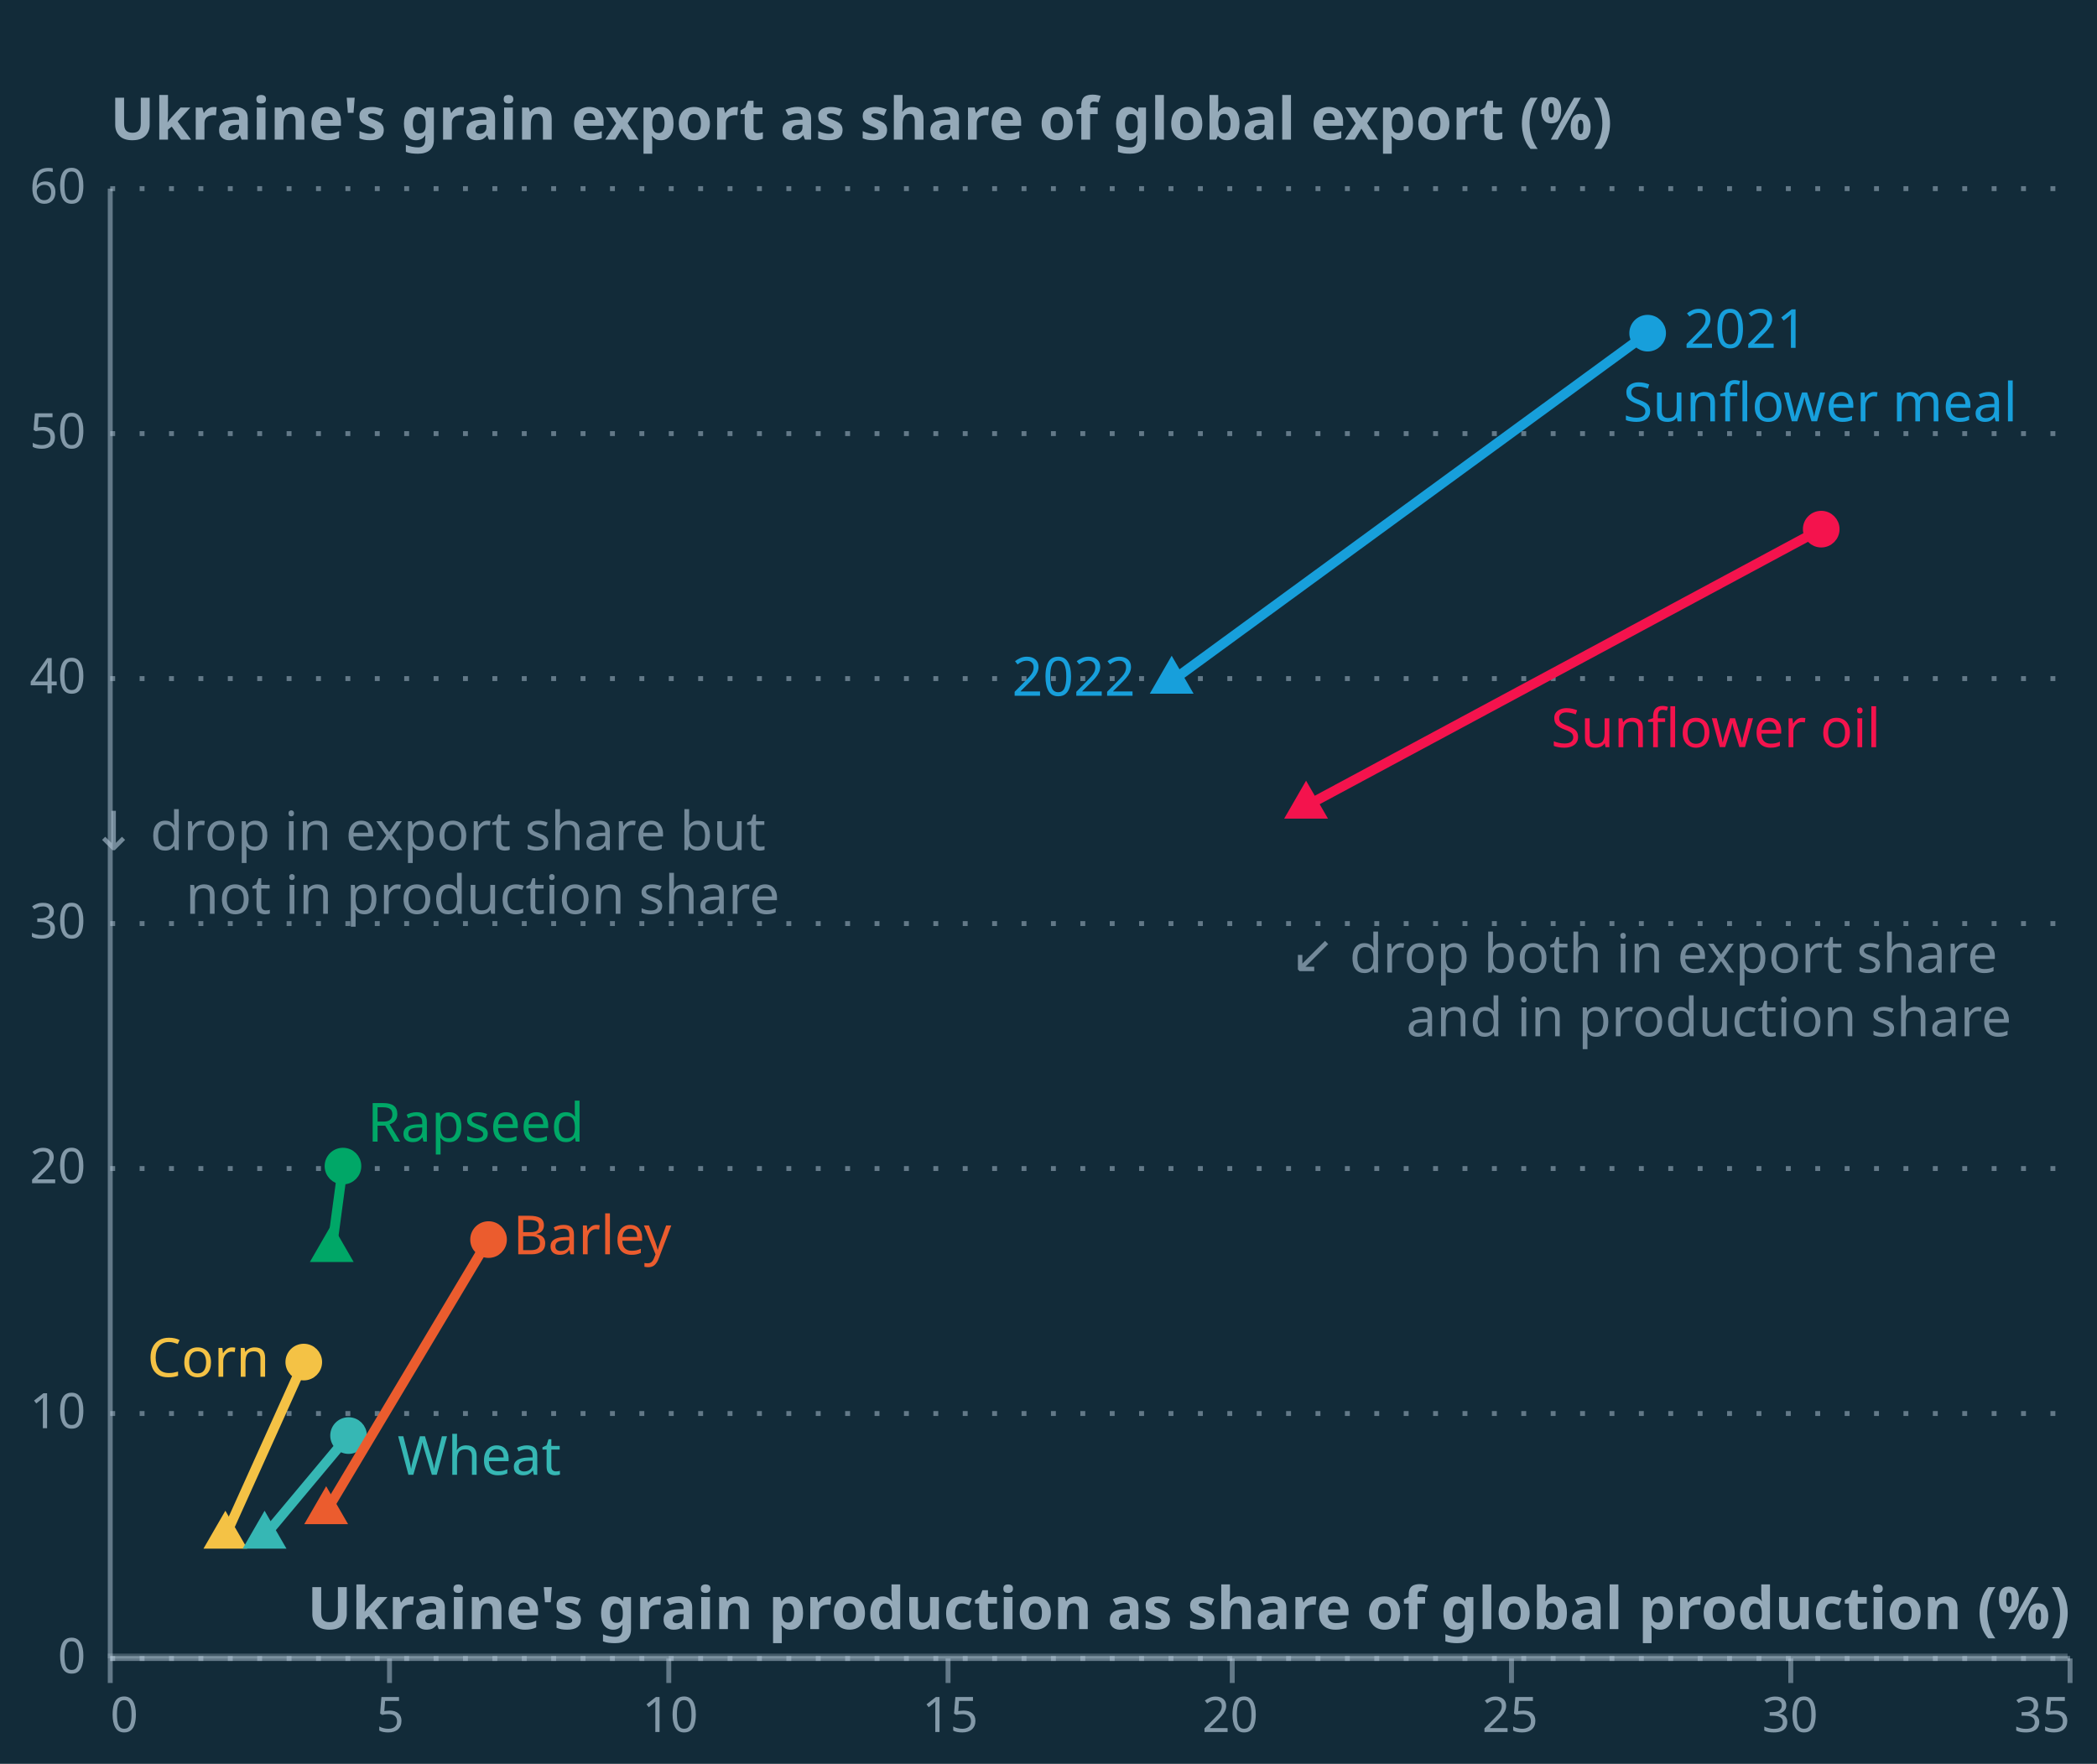
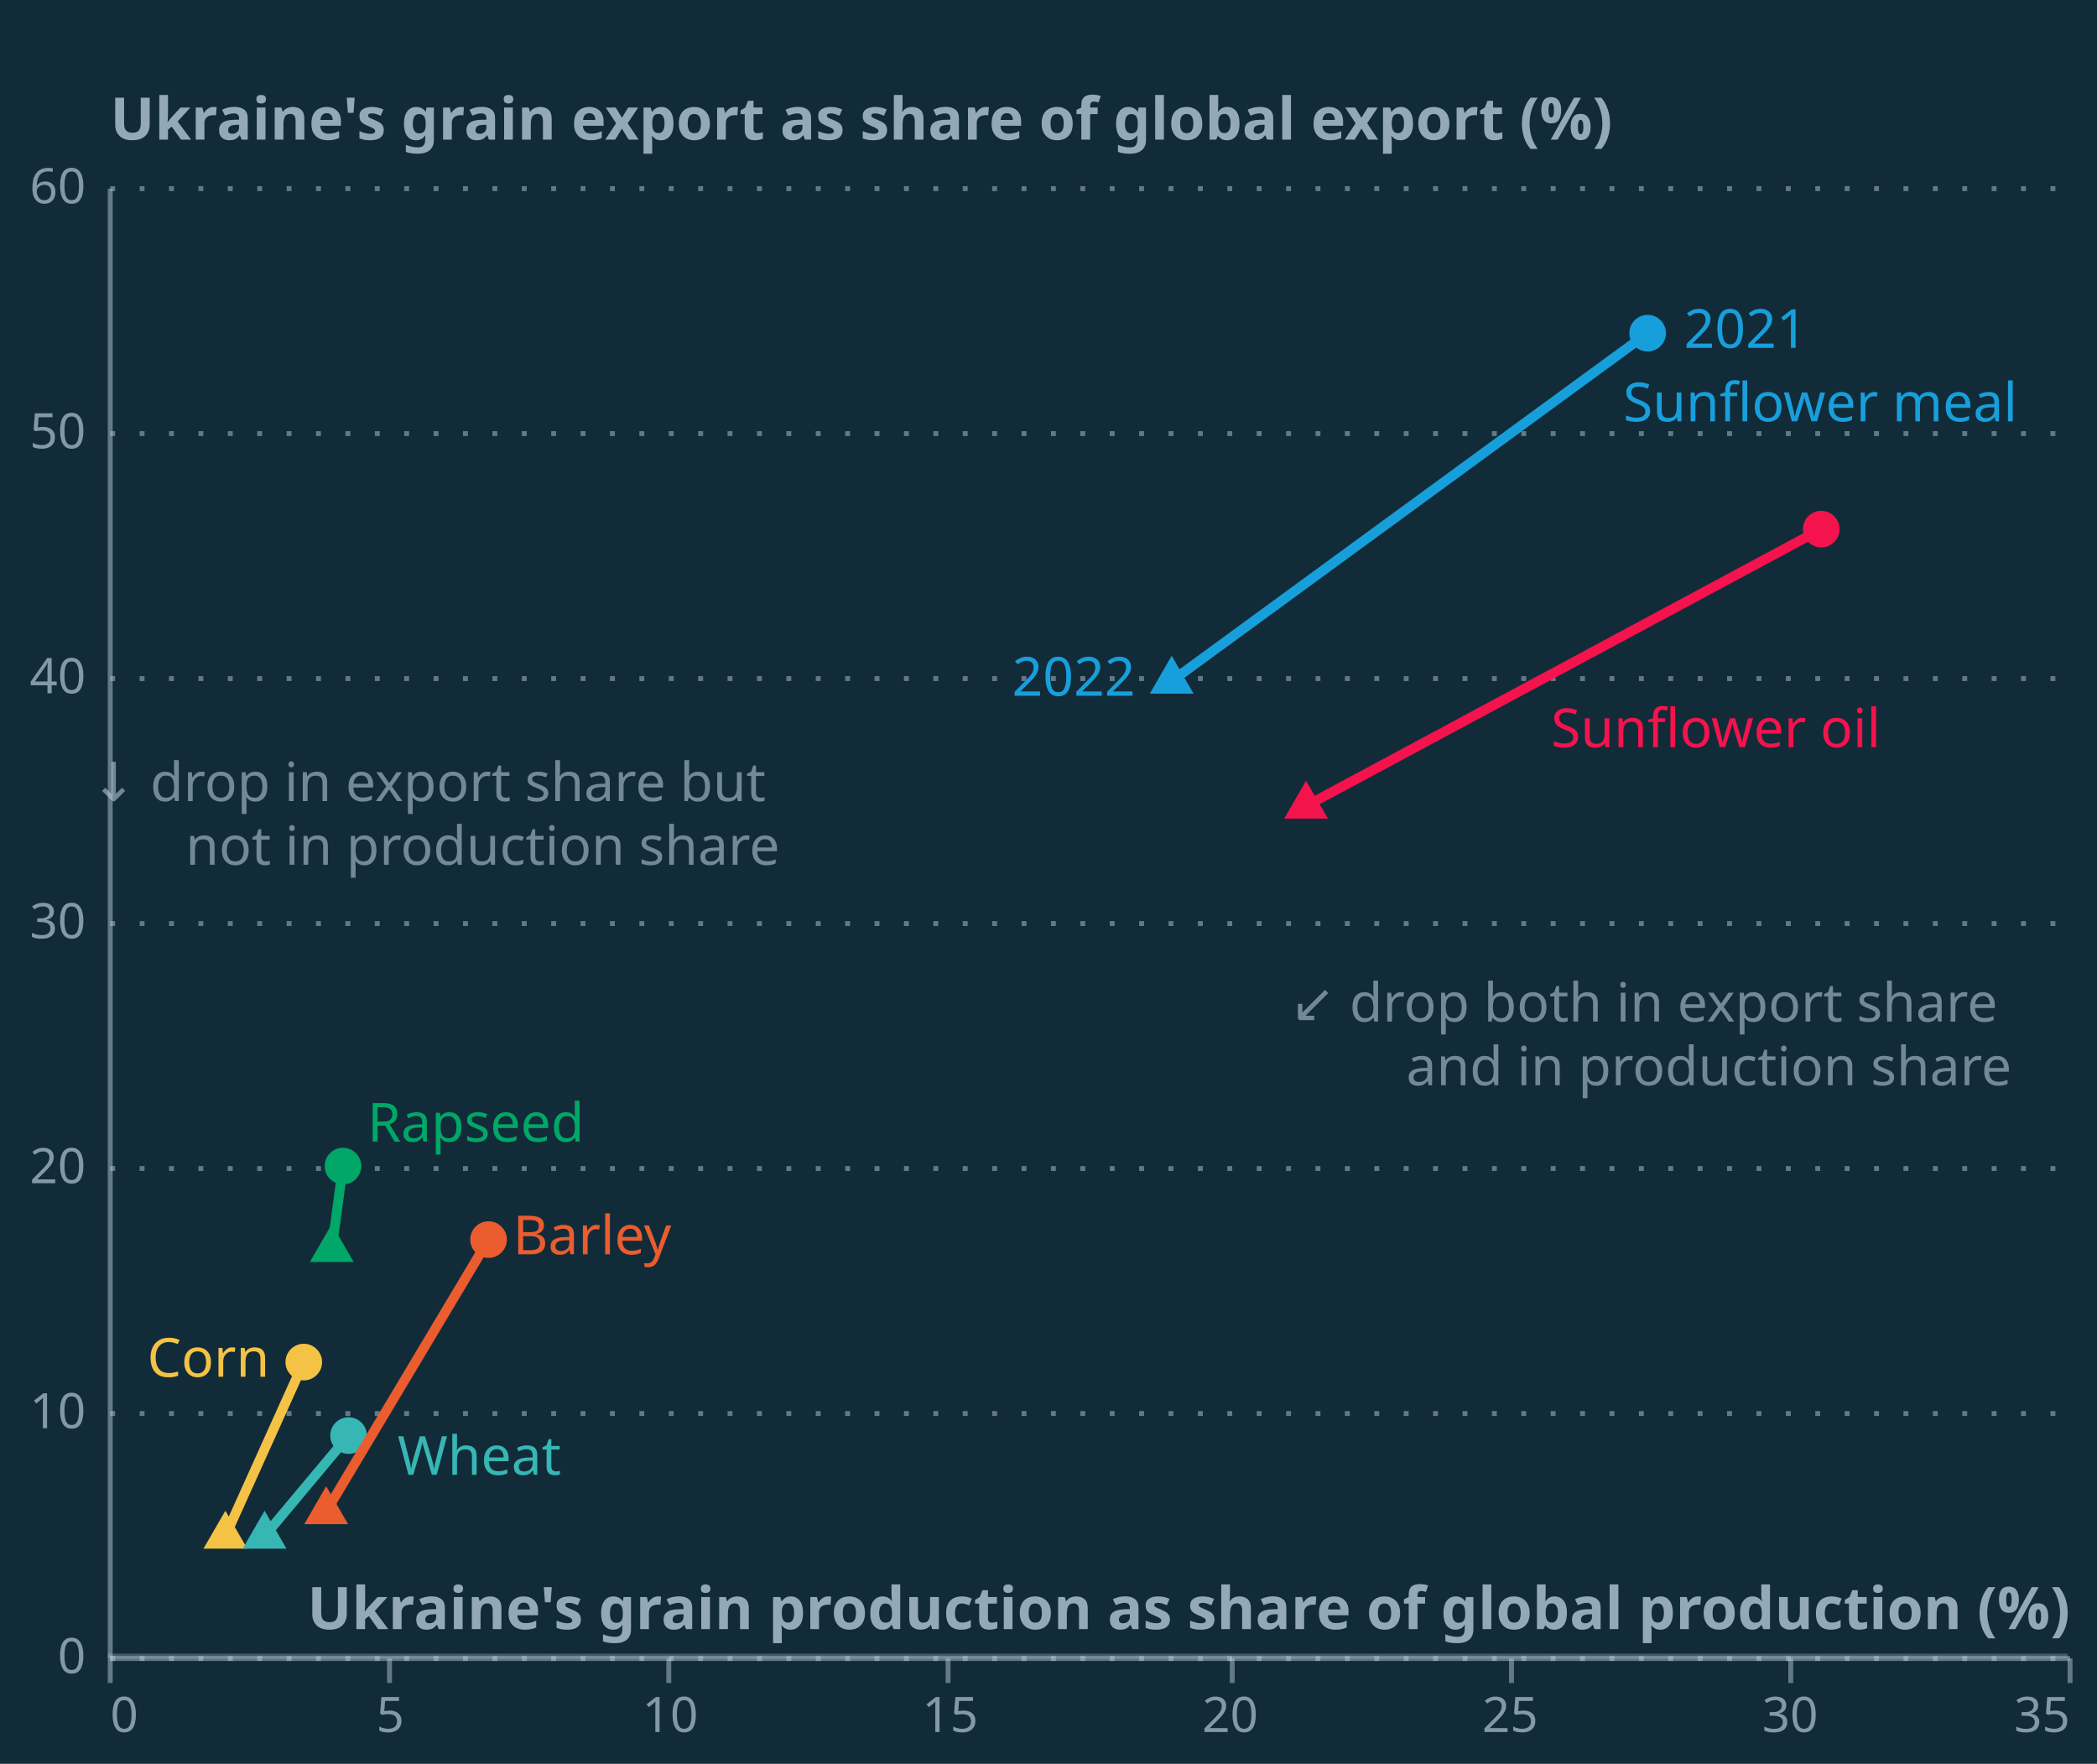
<svg xmlns="http://www.w3.org/2000/svg" xmlns:xlink="http://www.w3.org/1999/xlink" version="1.1" class="marks" width="428" height="360" viewBox="0 0 428 360">
  <rect width="428" height="360" fill="#122B39" />
  <g fill="none" stroke-miterlimit="10" transform="translate(22,38)">
    <g class="mark-group role-frame root" role="graphics-object" aria-roledescription="group mark container">
      <g transform="translate(0,0)">
        <path class="background" aria-hidden="true" d="M0,0h400v300h-400Z" />
        <g>
          <g class="mark-group role-axis" aria-hidden="true">
            <g transform="translate(0.5,0.5)">
              <path class="background" aria-hidden="true" d="M0,0h0v0h0Z" pointer-events="none" />
              <g>
                <g class="mark-rule role-axis-grid" pointer-events="none">
                  <line transform="translate(0,300)" x2="400" y2="0" stroke="#b4c8d8" stroke-opacity="0.5" stroke-width="1" stroke-dasharray="1,5" opacity="1" />
                  <line transform="translate(0,250)" x2="400" y2="0" stroke="#b4c8d8" stroke-opacity="0.5" stroke-width="1" stroke-dasharray="1,5" opacity="1" />
                  <line transform="translate(0,200)" x2="400" y2="0" stroke="#b4c8d8" stroke-opacity="0.5" stroke-width="1" stroke-dasharray="1,5" opacity="1" />
                  <line transform="translate(0,150)" x2="400" y2="0" stroke="#b4c8d8" stroke-opacity="0.5" stroke-width="1" stroke-dasharray="1,5" opacity="1" />
                  <line transform="translate(0,100)" x2="400" y2="0" stroke="#b4c8d8" stroke-opacity="0.5" stroke-width="1" stroke-dasharray="1,5" opacity="1" />
                  <line transform="translate(0,50)" x2="400" y2="0" stroke="#b4c8d8" stroke-opacity="0.5" stroke-width="1" stroke-dasharray="1,5" opacity="1" />
                  <line transform="translate(0,0)" x2="400" y2="0" stroke="#b4c8d8" stroke-opacity="0.5" stroke-width="1" stroke-dasharray="1,5" opacity="1" />
                </g>
              </g>
              <path class="foreground" aria-hidden="true" d="" pointer-events="none" display="none" />
            </g>
          </g>
          <g class="mark-group role-axis" role="graphics-symbol" aria-roledescription="axis" aria-label="X-axis titled 'Ukraine's grain production as share of global production (%) ' for a linear scale with values from 0 to 35">
            <g transform="translate(0.5,300.5)">
              <path class="background" aria-hidden="true" d="M0,0h0v0h0Z" pointer-events="none" />
              <g>
                <g class="mark-rule role-axis-tick" pointer-events="none">
                  <line transform="translate(0,0)" x2="0" y2="5" stroke="#b4c8d8" stroke-opacity="0.5" stroke-width="1" opacity="1" />
                  <line transform="translate(57,0)" x2="0" y2="5" stroke="#b4c8d8" stroke-opacity="0.5" stroke-width="1" opacity="1" />
                  <line transform="translate(114,0)" x2="0" y2="5" stroke="#b4c8d8" stroke-opacity="0.5" stroke-width="1" opacity="1" />
                  <line transform="translate(171,0)" x2="0" y2="5" stroke="#b4c8d8" stroke-opacity="0.5" stroke-width="1" opacity="1" />
                  <line transform="translate(229,0)" x2="0" y2="5" stroke="#b4c8d8" stroke-opacity="0.5" stroke-width="1" opacity="1" />
                  <line transform="translate(286,0)" x2="0" y2="5" stroke="#b4c8d8" stroke-opacity="0.5" stroke-width="1" opacity="1" />
                  <line transform="translate(343,0)" x2="0" y2="5" stroke="#b4c8d8" stroke-opacity="0.5" stroke-width="1" opacity="1" />
                  <line transform="translate(400,0)" x2="0" y2="5" stroke="#b4c8d8" stroke-opacity="0.5" stroke-width="1" opacity="1" />
                </g>
                <g class="mark-text role-axis-label" pointer-events="none">
                  <text text-anchor="start" transform="translate(0,15)" font-family="Circular Std Book" font-size="10px" fill="#b4c8d8" fill-opacity="0.7" opacity="1">0</text>
                  <text text-anchor="middle" transform="translate(57.14286,15)" font-family="Circular Std Book" font-size="10px" fill="#b4c8d8" fill-opacity="0.7" opacity="1">5</text>
                  <text text-anchor="middle" transform="translate(114.2857,15)" font-family="Circular Std Book" font-size="10px" fill="#b4c8d8" fill-opacity="0.7" opacity="1">10</text>
                  <text text-anchor="middle" transform="translate(171.4286,15)" font-family="Circular Std Book" font-size="10px" fill="#b4c8d8" fill-opacity="0.7" opacity="1">15</text>
                  <text text-anchor="middle" transform="translate(228.5714,15)" font-family="Circular Std Book" font-size="10px" fill="#b4c8d8" fill-opacity="0.7" opacity="1">20</text>
                  <text text-anchor="middle" transform="translate(285.7143,15)" font-family="Circular Std Book" font-size="10px" fill="#b4c8d8" fill-opacity="0.7" opacity="1">25</text>
                  <text text-anchor="middle" transform="translate(342.8571,15)" font-family="Circular Std Book" font-size="10px" fill="#b4c8d8" fill-opacity="0.7" opacity="1">30</text>
                  <text text-anchor="end" transform="translate(400,15)" font-family="Circular Std Book" font-size="10px" fill="#b4c8d8" fill-opacity="0.7" opacity="1">35</text>
                </g>
                <g class="mark-rule role-axis-domain" pointer-events="none">
                  <line transform="translate(0,0)" x2="400" y2="0" stroke="#b4c8d8" stroke-opacity="0.5" stroke-width="1" opacity="1" />
                </g>
                <g class="mark-text role-axis-title" pointer-events="none">
                  <text text-anchor="end" transform="translate(400,-6)" font-family="Circular Std Book" font-size="12px" font-weight="bold" fill="#b4c8d8" fill-opacity="0.8" opacity="1">Ukraine's grain production as share of global production (%)</text>
                </g>
              </g>
              <path class="foreground" aria-hidden="true" d="" pointer-events="none" display="none" />
            </g>
          </g>
          <g class="mark-group role-axis" role="graphics-symbol" aria-roledescription="axis" aria-label="Y-axis titled 'Ukraine's grain export as share of global export (%)' for a linear scale with values from 0 to 60">
            <g transform="translate(0.5,0.5)">
              <path class="background" aria-hidden="true" d="M0,0h0v0h0Z" pointer-events="none" />
              <g>
                <g class="mark-text role-axis-label" pointer-events="none">
                  <text text-anchor="end" transform="translate(-5,303)" font-family="Circular Std Book" font-size="10px" fill="#b4c8d8" fill-opacity="0.7" opacity="1">0</text>
                  <text text-anchor="end" transform="translate(-5,253)" font-family="Circular Std Book" font-size="10px" fill="#b4c8d8" fill-opacity="0.7" opacity="1">10</text>
                  <text text-anchor="end" transform="translate(-5,203)" font-family="Circular Std Book" font-size="10px" fill="#b4c8d8" fill-opacity="0.7" opacity="1">20</text>
                  <text text-anchor="end" transform="translate(-5,153)" font-family="Circular Std Book" font-size="10px" fill="#b4c8d8" fill-opacity="0.7" opacity="1">30</text>
                  <text text-anchor="end" transform="translate(-5,103)" font-family="Circular Std Book" font-size="10px" fill="#b4c8d8" fill-opacity="0.7" opacity="1">40</text>
                  <text text-anchor="end" transform="translate(-5,53)" font-family="Circular Std Book" font-size="10px" fill="#b4c8d8" fill-opacity="0.7" opacity="1">50</text>
                  <text text-anchor="end" transform="translate(-5,3)" font-family="Circular Std Book" font-size="10px" fill="#b4c8d8" fill-opacity="0.7" opacity="1">60</text>
                </g>
                <g class="mark-rule role-axis-domain" pointer-events="none">
                  <line transform="translate(0,300)" x2="0" y2="-300" stroke="#b4c8d8" stroke-opacity="0.5" stroke-width="1" opacity="1" />
                </g>
                <g class="mark-text role-axis-title" pointer-events="none">
                  <text text-anchor="start" transform="translate(0,-10)" font-family="Circular Std Book" font-size="12px" font-weight="bold" fill="#b4c8d8" fill-opacity="0.8" opacity="1">Ukraine's grain export as share of global export (%)</text>
                </g>
              </g>
              <path class="foreground" aria-hidden="true" d="" pointer-events="none" display="none" />
            </g>
          </g>
          <g class="mark-line role-mark layer_0_marks" role="graphics-object" aria-roledescription="line mark container">
            <path aria-label="x: 0; y: 0" role="graphics-symbol" aria-roledescription="line mark" d="M0,300L400,300" stroke="#b4c8d8" stroke-width="1" opacity="0.3" />
          </g>
          <g class="mark-symbol role-mark layer_1_marks" role="graphics-object" aria-roledescription="symbol mark container">
            <path aria-label="prod: 3.5; exp: 12; product: Corn" role="graphics-symbol" aria-roledescription="point" transform="translate(40,240)" d="M2.739,0A2.739,2.739,0,1,1,-2.739,0A2.739,2.739,0,1,1,2.739,0" fill="#F4C245" stroke="#F4C245" stroke-width="2" opacity="1" />
            <path aria-label="prod: 4.3; exp: 9; product: Wheat" role="graphics-symbol" aria-roledescription="point" transform="translate(49.14286,255)" d="M2.739,0A2.739,2.739,0,1,1,-2.739,0A2.739,2.739,0,1,1,2.739,0" fill="#36B7B4" stroke="#36B7B4" stroke-width="2" opacity="1" />
            <path aria-label="prod: 30.6; exp: 46; product: Sunflower oil" role="graphics-symbol" aria-roledescription="point" transform="translate(349.7143,70)" d="M2.739,0A2.739,2.739,0,1,1,-2.739,0A2.739,2.739,0,1,1,2.739,0" fill="#F4134D" stroke="#F4134D" stroke-width="2" opacity="1" />
            <path aria-label="prod: 27.5; exp: 54; product: Sunflower meal" role="graphics-symbol" aria-roledescription="point" transform="translate(314.2857,30)" d="M2.739,0A2.739,2.739,0,1,1,-2.739,0A2.739,2.739,0,1,1,2.739,0" fill="#179FDB" stroke="#179FDB" stroke-width="2" opacity="1" />
            <path aria-label="prod: 6.8; exp: 17; product: Barley" role="graphics-symbol" aria-roledescription="point" transform="translate(77.71429,215)" d="M2.739,0A2.739,2.739,0,1,1,-2.739,0A2.739,2.739,0,1,1,2.739,0" fill="#EB5C2E" stroke="#EB5C2E" stroke-width="2" opacity="1" />
            <path aria-label="prod: 4.2; exp: 20; product: Rapseed" role="graphics-symbol" aria-roledescription="point" transform="translate(48,200)" d="M2.739,0A2.739,2.739,0,1,1,-2.739,0A2.739,2.739,0,1,1,2.739,0" fill="#00A767" stroke="#00A767" stroke-width="2" opacity="1" />
          </g>
          <g class="mark-symbol role-mark layer_2_marks" role="graphics-object" aria-roledescription="symbol mark container">
            <path aria-label="prod: 2.1; exp: 4.9; product: Corn" role="graphics-symbol" aria-roledescription="point" transform="translate(24,275.5)" d="M0,-3.162L-2.739,1.581L2.739,1.581Z" fill="#F4C245" stroke="#F4C245" stroke-width="2" opacity="1" />
            <path aria-label="prod: 2.8; exp: 4.9; product: Wheat" role="graphics-symbol" aria-roledescription="point" transform="translate(32,275.5)" d="M0,-3.162L-2.739,1.581L2.739,1.581Z" fill="#36B7B4" stroke="#36B7B4" stroke-width="2" opacity="1" />
            <path aria-label="prod: 21.4; exp: 34.7; product: Sunflower oil" role="graphics-symbol" aria-roledescription="point" transform="translate(244.5714,126.5)" d="M0,-3.162L-2.739,1.581L2.739,1.581Z" fill="#F4134D" stroke="#F4134D" stroke-width="2" opacity="1" />
            <path aria-label="prod: 19; exp: 39.8; product: Sunflower meal" role="graphics-symbol" aria-roledescription="point" transform="translate(217.1429,101)" d="M0,-3.162L-2.739,1.581L2.739,1.581Z" fill="#179FDB" stroke="#179FDB" stroke-width="2" opacity="1" />
            <path aria-label="prod: 3.9; exp: 5.9; product: Barley" role="graphics-symbol" aria-roledescription="point" transform="translate(44.57143,270.5)" d="M0,-3.162L-2.739,1.581L2.739,1.581Z" fill="#EB5C2E" stroke="#EB5C2E" stroke-width="2" opacity="1" />
            <path aria-label="prod: 4; exp: 16.6; product: Rapseed" role="graphics-symbol" aria-roledescription="point" transform="translate(45.71429,217)" d="M0,-3.162L-2.739,1.581L2.739,1.581Z" fill="#00A767" stroke="#00A767" stroke-width="2" opacity="1" />
          </g>
          <g class="mark-group role-scope layer_3_pathgroup" role="graphics-object" aria-roledescription="group mark container">
            <g transform="translate(0,0)">
              <path class="background" aria-hidden="true" d="M0,0h400v300h-400Z" />
              <g>
                <g class="mark-line role-mark layer_3_marks" role="graphics-object" aria-roledescription="line mark container">
                  <path aria-label="prod: 2.1; exp: 4.9; product: Corn" role="graphics-symbol" aria-roledescription="line mark" d="M24,275.5L40,240" stroke="#F4C245" stroke-width="2" />
                </g>
              </g>
              <path class="foreground" aria-hidden="true" d="" display="none" />
            </g>
            <g transform="translate(0,0)">
              <path class="background" aria-hidden="true" d="M0,0h400v300h-400Z" />
              <g>
                <g class="mark-line role-mark layer_3_marks" role="graphics-object" aria-roledescription="line mark container">
                  <path aria-label="prod: 2.8; exp: 4.9; product: Wheat" role="graphics-symbol" aria-roledescription="line mark" d="M32,275.5L49.143,255" stroke="#36B7B4" stroke-width="2" />
                </g>
              </g>
              <path class="foreground" aria-hidden="true" d="" display="none" />
            </g>
            <g transform="translate(0,0)">
              <path class="background" aria-hidden="true" d="M0,0h400v300h-400Z" />
              <g>
                <g class="mark-line role-mark layer_3_marks" role="graphics-object" aria-roledescription="line mark container">
                  <path aria-label="prod: 21.4; exp: 34.7; product: Sunflower oil" role="graphics-symbol" aria-roledescription="line mark" d="M244.571,126.5L349.714,70" stroke="#F4134D" stroke-width="2" />
                </g>
              </g>
              <path class="foreground" aria-hidden="true" d="" display="none" />
            </g>
            <g transform="translate(0,0)">
              <path class="background" aria-hidden="true" d="M0,0h400v300h-400Z" />
              <g>
                <g class="mark-line role-mark layer_3_marks" role="graphics-object" aria-roledescription="line mark container">
                  <path aria-label="prod: 19; exp: 39.8; product: Sunflower meal" role="graphics-symbol" aria-roledescription="line mark" d="M217.143,101L314.286,30" stroke="#179FDB" stroke-width="2" />
                </g>
              </g>
              <path class="foreground" aria-hidden="true" d="" display="none" />
            </g>
            <g transform="translate(0,0)">
              <path class="background" aria-hidden="true" d="M0,0h400v300h-400Z" />
              <g>
                <g class="mark-line role-mark layer_3_marks" role="graphics-object" aria-roledescription="line mark container">
                  <path aria-label="prod: 3.9; exp: 5.9; product: Barley" role="graphics-symbol" aria-roledescription="line mark" d="M44.571,270.5L77.714,215" stroke="#EB5C2E" stroke-width="2" />
                </g>
              </g>
              <path class="foreground" aria-hidden="true" d="" display="none" />
            </g>
            <g transform="translate(0,0)">
              <path class="background" aria-hidden="true" d="M0,0h400v300h-400Z" />
              <g>
                <g class="mark-line role-mark layer_3_marks" role="graphics-object" aria-roledescription="line mark container">
                  <path aria-label="prod: 4; exp: 16.6; product: Rapseed" role="graphics-symbol" aria-roledescription="line mark" d="M45.714,217L48,200" stroke="#00A767" stroke-width="2" />
                </g>
              </g>
              <path class="foreground" aria-hidden="true" d="" display="none" />
            </g>
          </g>
          <g class="mark-text role-mark layer_4_marks" role="graphics-object" aria-roledescription="text mark container">
            <text aria-label="prod: 27.5; exp: 54; year: 2021" role="graphics-symbol" aria-roledescription="text mark" text-anchor="middle" transform="translate(334.2857,33)" font-family="Circular Std Book" font-size="11px" fill="#179FDB">2021</text>
          </g>
          <g class="mark-text role-mark layer_5_marks" role="graphics-object" aria-roledescription="text mark container">
            <text aria-label="prod: 19; exp: 39.8; year: 2022" role="graphics-symbol" aria-roledescription="text mark" text-anchor="middle" transform="translate(197.1429,104)" font-family="Circular Std Book" font-size="11px" fill="#179FDB">2022</text>
          </g>
          <g class="mark-text role-mark layer_6_marks" role="graphics-object" aria-roledescription="text mark container">
            <text aria-label="prod: 27.5; exp: 54; product: Sunflower meal" role="graphics-symbol" aria-roledescription="text mark" text-anchor="start" transform="translate(309.2857,48)" font-family="Circular Std Book" font-size="11px" fill="#179FDB">Sunflower meal</text>
          </g>
          <g class="mark-text role-mark layer_7_marks" role="graphics-object" aria-roledescription="text mark container">
            <text aria-label="prod: 21.4; exp: 34.7; product: Sunflower oil" role="graphics-symbol" aria-roledescription="text mark" text-anchor="start" transform="translate(294.5714,114.5)" font-family="Circular Std Book" font-size="11px" fill="#F4134D">Sunflower oil</text>
          </g>
          <g class="mark-text role-mark layer_8_marks" role="graphics-object" aria-roledescription="text mark container">
            <text aria-label="prod: 4.3; exp: 9; product: Wheat" role="graphics-symbol" aria-roledescription="text mark" text-anchor="start" transform="translate(59.14286,263)" font-family="Circular Std Book" font-size="11px" fill="#36B7B4">Wheat</text>
          </g>
          <g class="mark-text role-mark layer_9_marks" role="graphics-object" aria-roledescription="text mark container">
            <text aria-label="prod: 4.2; exp: 20; product: Rapseed" role="graphics-symbol" aria-roledescription="text mark" text-anchor="start" transform="translate(53,195)" font-family="Circular Std Book" font-size="11px" fill="#00A767">Rapseed</text>
          </g>
          <g class="mark-text role-mark layer_10_marks" role="graphics-object" aria-roledescription="text mark container">
            <text aria-label="prod: 3.5; exp: 12; product: Corn" role="graphics-symbol" aria-roledescription="text mark" text-anchor="end" transform="translate(33,243)" font-family="Circular Std Book" font-size="11px" fill="#F4C245">Corn</text>
          </g>
          <g class="mark-text role-mark layer_11_marks" role="graphics-object" aria-roledescription="text mark container">
            <text aria-label="prod: 6.8; exp: 17; product: Barley" role="graphics-symbol" aria-roledescription="text mark" text-anchor="start" transform="translate(82.71429,218)" font-family="Circular Std Book" font-size="11px" fill="#EB5C2E">Barley</text>
          </g>
          <g class="mark-text role-mark layer_12_marks" role="graphics-object" aria-roledescription="text mark container">
-             <text aria-label="x: 12; y: 31.5; t: ↓ drop in export share but,not in production share" role="graphics-symbol" aria-roledescription="text mark" text-anchor="end" transform="translate(137.1429,135.5)" font-family="Circular Std Book" font-size="11px" fill="#b4c8d8" opacity="0.6">
+             <text aria-label="x: 12; y: 31.5; t: ↓ drop in export share but,not in production share" role="graphics-symbol" aria-roledescription="text mark" text-anchor="end" transform="translate(137.1429,125.5)" font-family="Circular Std Book" font-size="11px" fill="#b4c8d8" opacity="0.6">
              <tspan>↓ drop in export share but</tspan>
              <tspan x="0" dy="13">not in production share</tspan>
            </text>
          </g>
          <g class="mark-text role-mark layer_13_marks" role="graphics-object" aria-roledescription="text mark container">
-             <text aria-label="x: 34; y: 26.5; t: ↙ drop both in export share,‪‪and in production share" role="graphics-symbol" aria-roledescription="text mark" text-anchor="end" transform="translate(388.5714,160.5)" font-family="Circular Std Book" font-size="11px" fill="#b4c8d8" opacity="0.6">
+             <text aria-label="x: 34; y: 26.5; t: ↙ drop both in export share,‪‪and in production share" role="graphics-symbol" aria-roledescription="text mark" text-anchor="end" transform="translate(388.5714,170.5)" font-family="Circular Std Book" font-size="11px" fill="#b4c8d8" opacity="0.6">
              <tspan>↙ drop both in export share</tspan>
              <tspan x="0" dy="13">‪‪and in production share</tspan>
            </text>
          </g>
          <g class="mark-image role-mark layer_14_marks" role="graphics-object" aria-roledescription="image mark container">
            <image aria-label="x: 35; y: 60; img: https://raw.githubusercontent.com/EconomicsObservatory/ECOvisualisations/main/guidelines/logos/eco-icon-light.png" role="graphics-symbol" aria-roledescription="image mark" xlink:href="" transform="translate(360,-33)" width="40" height="40" preserveAspectRatio="xMidYMid" opacity="0.5" />
          </g>
        </g>
        <path class="foreground" aria-hidden="true" d="" display="none" />
      </g>
    </g>
  </g>
</svg>
